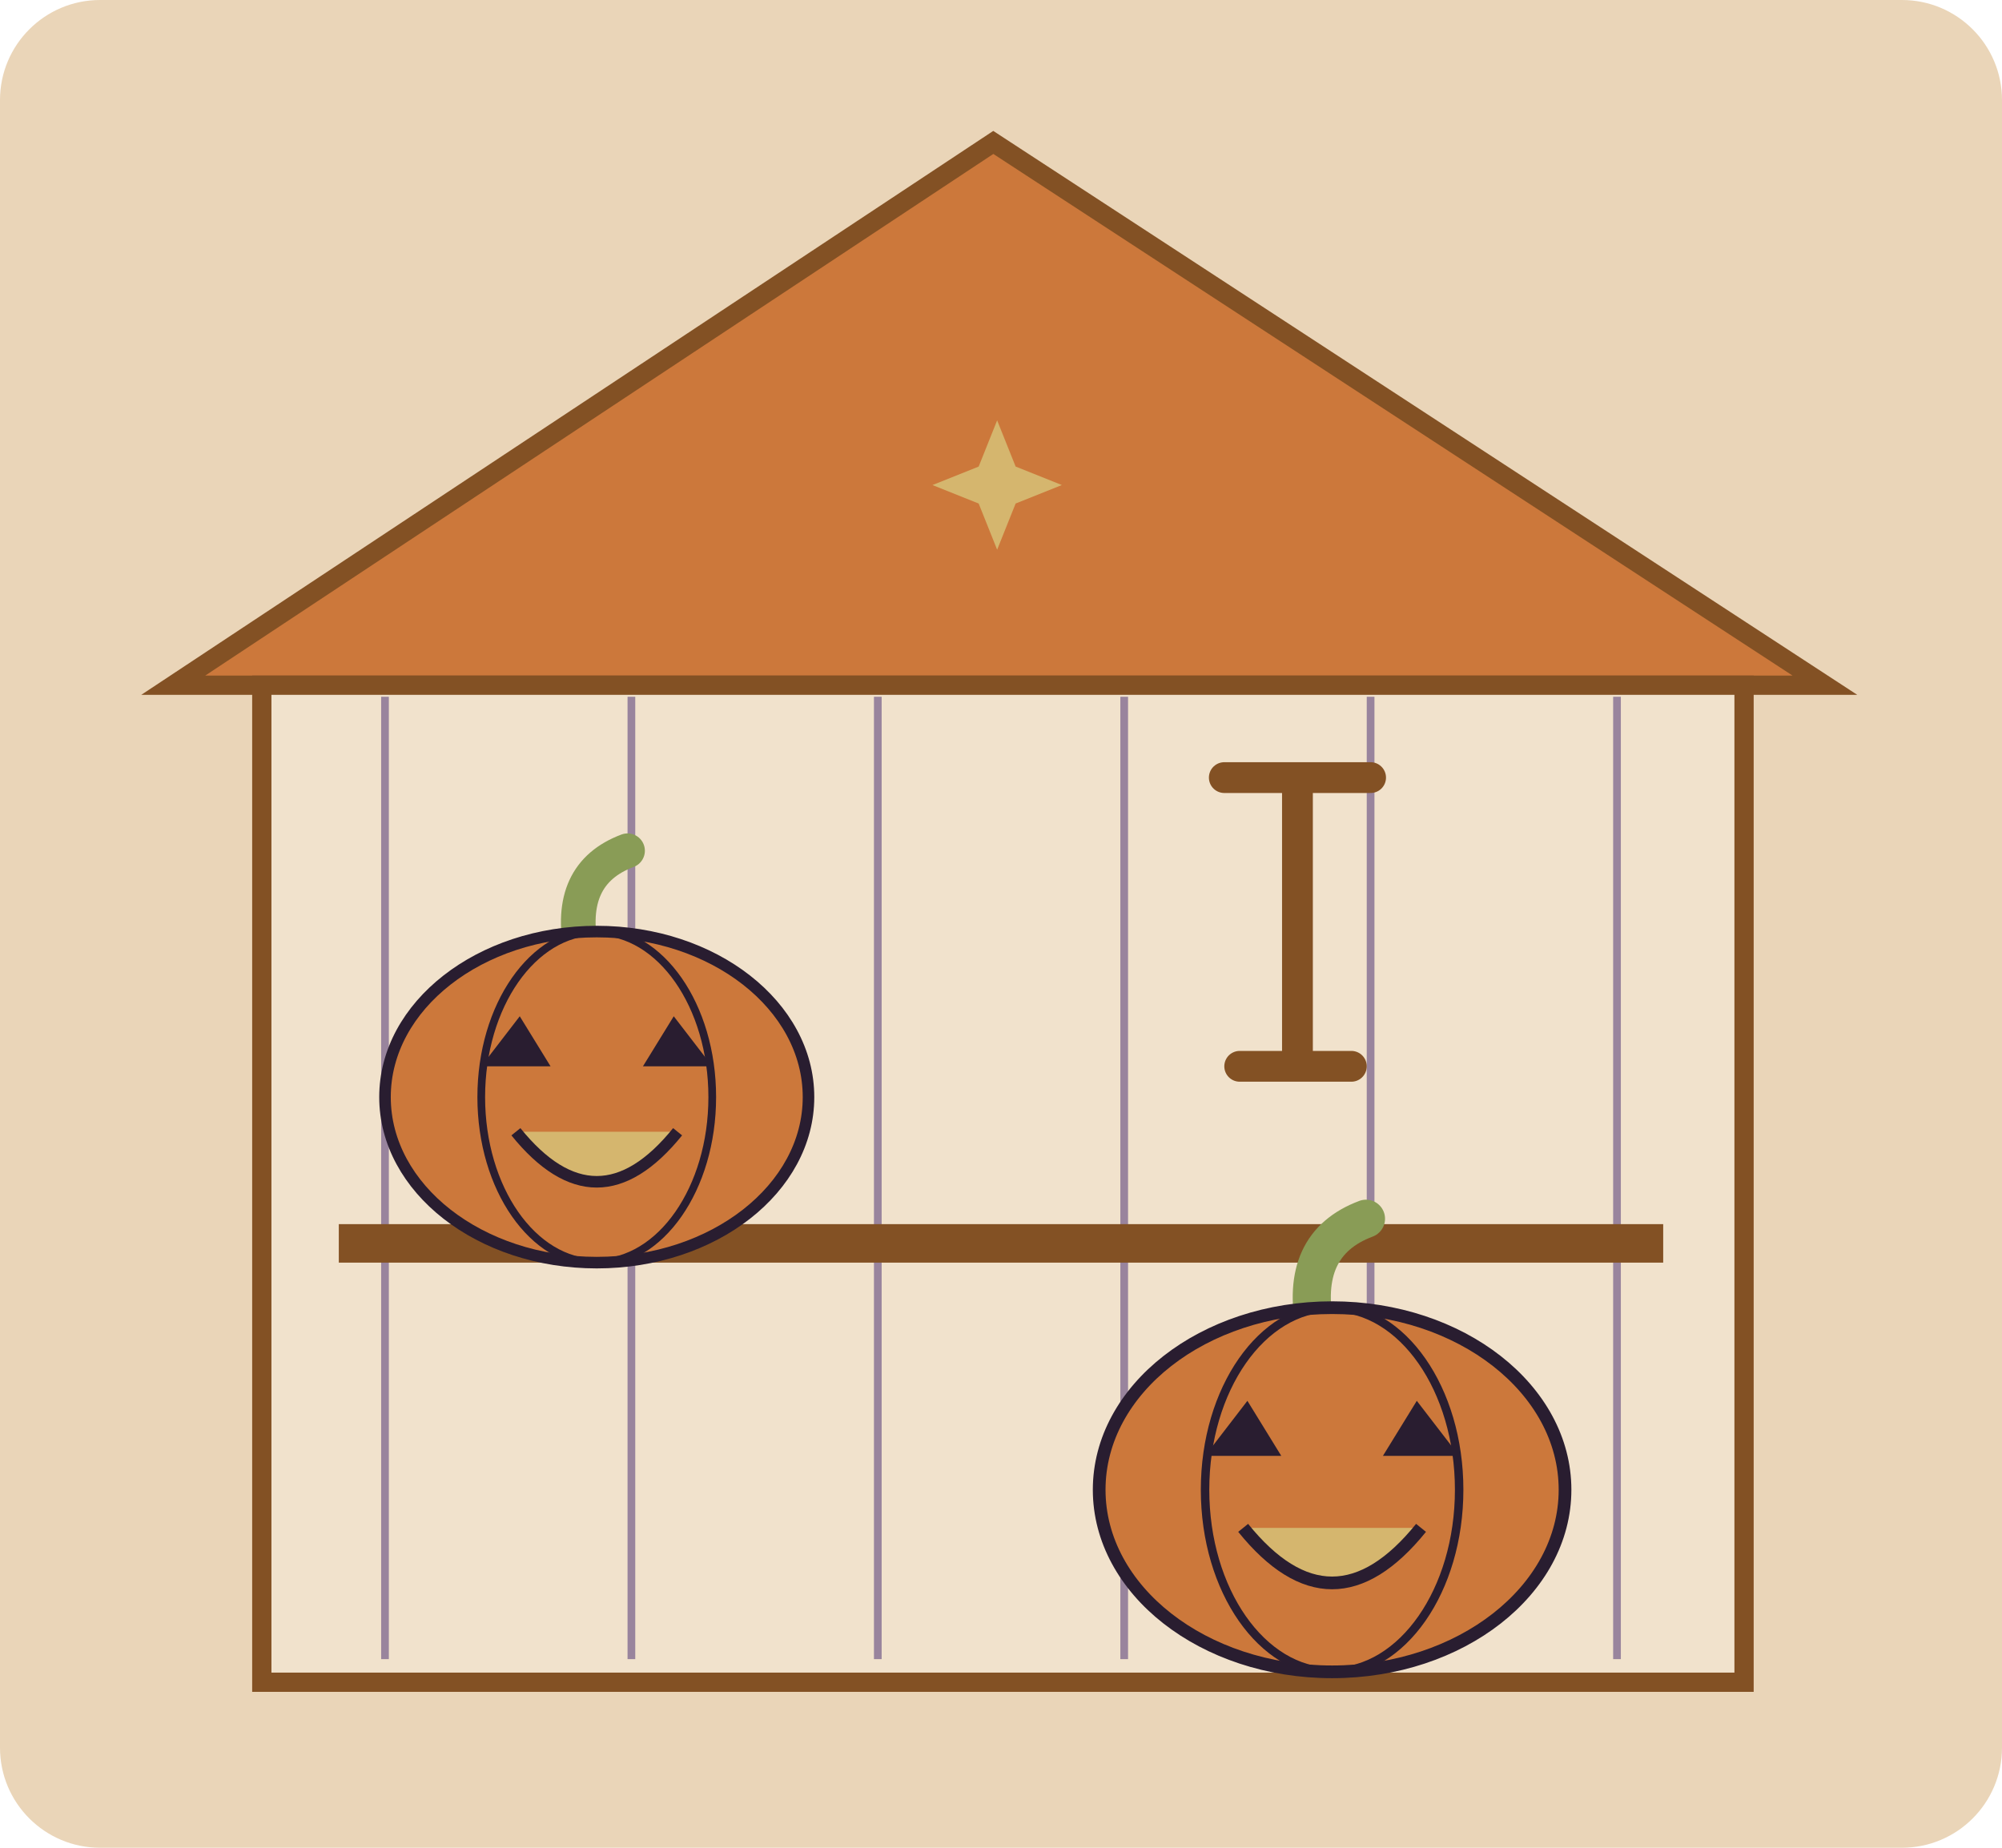
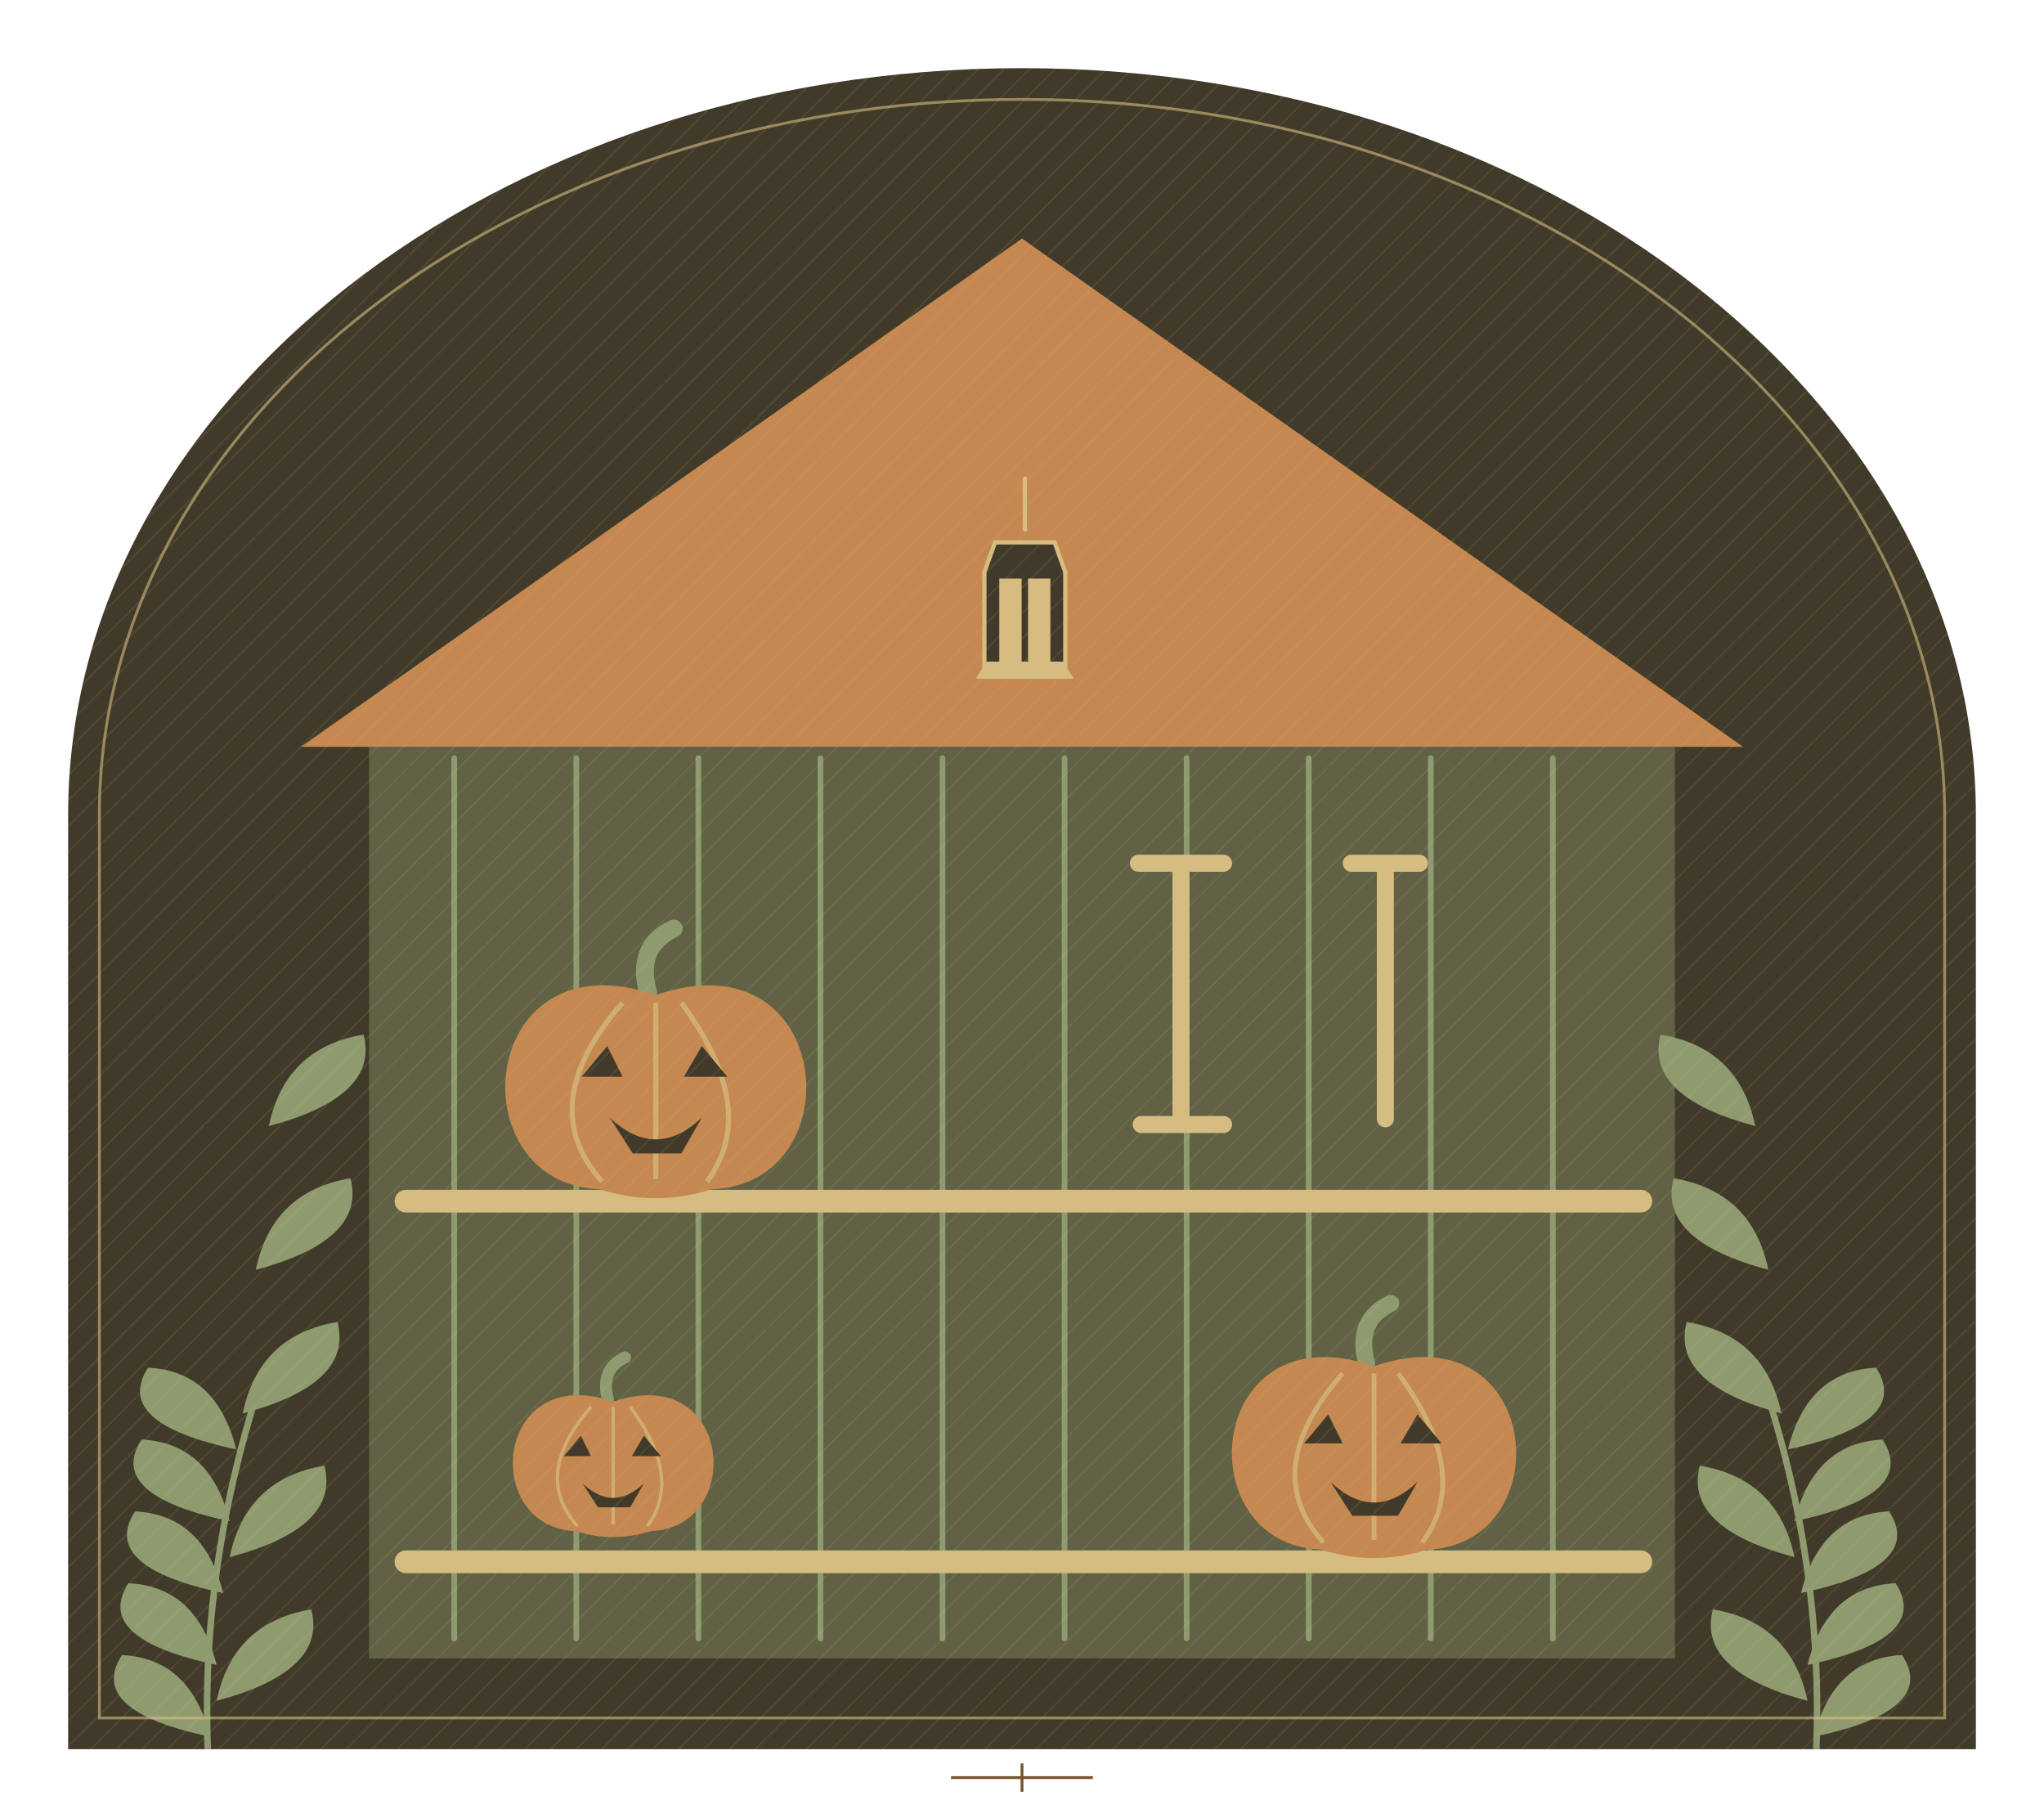
- <svg xmlns="http://www.w3.org/2000/svg" width="520" height="480" viewBox="0 0 520 480" role="img" aria-labelledby="title" data-scene="pumpkin-shed" data-theme="light">
-   <rect width="520" height="480" rx="26" fill="#ead5b8" />
-   <path d="M45 178 258 37l216 141Z" fill="#cc783b" stroke="#835124" stroke-width="5" />
-   <path d="M68 178h385v259H68Z" fill="#f1e2cc" stroke="#835124" stroke-width="5" />
-   <path d="M100 181v250m64-250v250m64-250v250m64-250v250m64-250v250m64-250v250" stroke="#99849d" stroke-width="2" />
-   <path d="M88 323h344" stroke="#835124" stroke-width="10" />
-   <g transform="translate(155 285) scale(1)">
-     <path d="M-4-38q-4-20 12-26" fill="none" stroke="#899c56" stroke-width="9" stroke-linecap="round" />
-     <ellipse rx="55" ry="43" fill="#cc783b" stroke="#291d30" stroke-width="3" />
-     <ellipse rx="30" ry="43" fill="none" stroke="#291d30" stroke-width="2" />
-     <path d="M-30-8l10-13 8 13M12-8l8-13 10 13" fill="#291d30" />
-     <path d="M-21 9q21 26 42 0" fill="#d5b66e" stroke="#291d30" stroke-width="3" stroke-linejoin="round" />
+ <svg xmlns="http://www.w3.org/2000/svg" width="720" height="640" viewBox="0 0 720 640" role="img" aria-labelledby="title" data-scene="pumpkin-shed" data-theme="light">
+   <defs>
+     <clipPath id="scene">
+       <path d="M24 616V287a336 263 0 0 1 672 0v329Z" />
+     </clipPath>
+     <pattern id="engraving" width="9" height="9" patternUnits="userSpaceOnUse">
+       <path d="m0 9 9-9" stroke="#d5bc81" stroke-width=".6" opacity=".11" />
+     </pattern>
+   </defs>
+   <g clip-path="url(#scene)">
+     <path d="M0 0h720v640H0Z" fill="#413a2a" />
+     <path d="M106 263 360 84l254 179Z" fill="#c48850" />
+     <path d="M130 263h460v321H130Z" fill="#8e9b6f" opacity=".4" />
+     <path d="M160 267v310m43-310v310m43-310v310m43-310v310m43-310v310m43-310v310m43-310v310m43-310v310m43-310v310m43-310v310" fill="none" stroke="#8e9b6f" stroke-width="2" opacity="1" stroke-linecap="round" stroke-linejoin="round" />
+     <path d="M143 423h435M143 550h435" fill="none" stroke="#d5bc81" stroke-width="8" opacity="1" stroke-linecap="round" stroke-linejoin="round" />
+     <g transform="translate(231 381) scale(0.9)">
+       <path d="M-3-35q-5-18 10-25" fill="none" stroke="#8e9b6f" stroke-width="7" stroke-linecap="round" />
+       <path d="M0-34c-70-24-78 74-22 76q22 7 44 0C78 40 70-58 0-34Z" fill="#c48850" />
+       <path d="M-13-31q-35 40-8 70M10-31q31 42 10 70M0-31v69" fill="none" stroke="#d5bc81" stroke-width="2" opacity=".7" />
+       <path d="m-29-2 10-12 6 12m24 0 7-12 10 12M-18 14q18 17 36 0l-8 14H-9Z" fill="#413a2a" />
+     </g>
+     <g transform="translate(484 510) scale(0.85)">
+       <path d="M-3-35q-5-18 10-25" fill="none" stroke="#8e9b6f" stroke-width="7" stroke-linecap="round" />
+       <path d="M0-34c-70-24-78 74-22 76q22 7 44 0C78 40 70-58 0-34Z" fill="#c48850" />
+       <path d="M-13-31q-35 40-8 70M10-31q31 42 10 70M0-31v69" fill="none" stroke="#d5bc81" stroke-width="2" opacity=".7" />
+       <path d="m-29-2 10-12 6 12m24 0 7-12 10 12M-18 14q18 17 36 0l-8 14H-9Z" fill="#413a2a" />
+     </g>
+     <g transform="translate(216 514) scale(0.6)">
+       <path d="M-3-35q-5-18 10-25" fill="none" stroke="#8e9b6f" stroke-width="7" stroke-linecap="round" />
+       <path d="M0-34c-70-24-78 74-22 76q22 7 44 0C78 40 70-58 0-34Z" fill="#c48850" />
+       <path d="M-13-31q-35 40-8 70M10-31q31 42 10 70M0-31v69" fill="none" stroke="#d5bc81" stroke-width="2" opacity=".7" />
+       <path d="m-29-2 10-12 6 12m24 0 7-12 10 12M-18 14q18 17 36 0l-8 14H-9Z" fill="#413a2a" />
+     </g>
+     <path d="M416 304v90m-15-90h30m-29 92h29m57-92v90m-12-90h24" fill="none" stroke="#d5bc81" stroke-width="6" opacity="1" stroke-linecap="round" stroke-linejoin="round" />
+     <g transform="translate(361 224) scale(0.75)">
+       <path d="M0-50v-24" fill="none" stroke="#d5bc81" stroke-width="2" opacity="1" stroke-linecap="round" stroke-linejoin="round" />
+       <path d="m-19-30 5-14h28l5 14v49h-38Z" fill="#413a2a" stroke="#d5bc81" stroke-width="2" />
+       <path d="M-12-27h24V12h-24Z" fill="#d5bc81" />
+       <path d="M0-27v39" fill="none" stroke="#413a2a" stroke-width="3" opacity="1" stroke-linecap="round" stroke-linejoin="round" />
+       <path d="m-23 20 5-8h36l5 8Z" fill="#d5bc81" />
+     </g>
+     <g transform="translate(74 630) scale(1.15 1.15)">
+       <path d="M0 0Q-5-65 17-129" fill="none" stroke="#8e9b6f" stroke-width="2" opacity="1" stroke-linecap="round" stroke-linejoin="round" />
+       <path d="M0 -16q-38-8-27-25 21 1 27 25m2 -11q34-9 29-28-24 4-29 28" fill="#8e9b6f" />
+       <path d="M2 -38q-38-8-27-25 21 1 27 25m4 -33q34-9 29-28-24 4-29 28" fill="#8e9b6f" />
+       <path d="M4 -60q-38-8-27-25 21 1 27 25m6 -55q34-9 29-28-24 4-29 28" fill="#8e9b6f" />
+       <path d="M6 -82q-38-8-27-25 21 1 27 25m8 -77q34-9 29-28-24 4-29 28" fill="#8e9b6f" />
+       <path d="M8 -104q-38-8-27-25 21 1 27 25m10 -99q34-9 29-28-24 4-29 28" fill="#8e9b6f" />
+     </g>
+     <g transform="translate(639 630) scale(-1.15 1.15)">
+       <path d="M0 0Q-5-65 17-129" fill="none" stroke="#8e9b6f" stroke-width="2" opacity="1" stroke-linecap="round" stroke-linejoin="round" />
+       <path d="M0 -16q-38-8-27-25 21 1 27 25m2 -11q34-9 29-28-24 4-29 28" fill="#8e9b6f" />
+       <path d="M2 -38q-38-8-27-25 21 1 27 25m4 -33q34-9 29-28-24 4-29 28" fill="#8e9b6f" />
+       <path d="M4 -60q-38-8-27-25 21 1 27 25m6 -55q34-9 29-28-24 4-29 28" fill="#8e9b6f" />
+       <path d="M6 -82q-38-8-27-25 21 1 27 25m8 -77q34-9 29-28-24 4-29 28" fill="#8e9b6f" />
+       <path d="M8 -104q-38-8-27-25 21 1 27 25m10 -99q34-9 29-28-24 4-29 28" fill="#8e9b6f" />
+     </g>
+     <path d="M0 0h720v640H0Z" fill="url(#engraving)" />
  </g>
-   <g transform="translate(346 387) scale(1.1)">
-     <path d="M-4-38q-4-20 12-26" fill="none" stroke="#899c56" stroke-width="9" stroke-linecap="round" />
-     <ellipse rx="55" ry="43" fill="#cc783b" stroke="#291d30" stroke-width="3" />
-     <ellipse rx="30" ry="43" fill="none" stroke="#291d30" stroke-width="2" />
-     <path d="M-30-8l10-13 8 13M12-8l8-13 10 13" fill="#291d30" />
-     <path d="M-21 9q21 26 42 0" fill="#d5b66e" stroke="#291d30" stroke-width="3" stroke-linejoin="round" />
-   </g>
-   <path d="M337 202v75m-19-75h38m-34 75h29" stroke="#835124" stroke-width="8" stroke-linecap="round" />
-   <path transform="translate(259 126) scale(1.2)" d="M0-14 4-4 14 0 4 4 0 14-4 4-14 0-4-4Z" fill="#d5b66e" />
+   <path d="M35 605V287a325 252 0 0 1 650 0v318Z" fill="none" stroke="#d5bc81" stroke-width="1" opacity=".6" />
+   <path d="M335 626h50m-25-5v10" stroke="#79532e" stroke-width="1" />
</svg>
